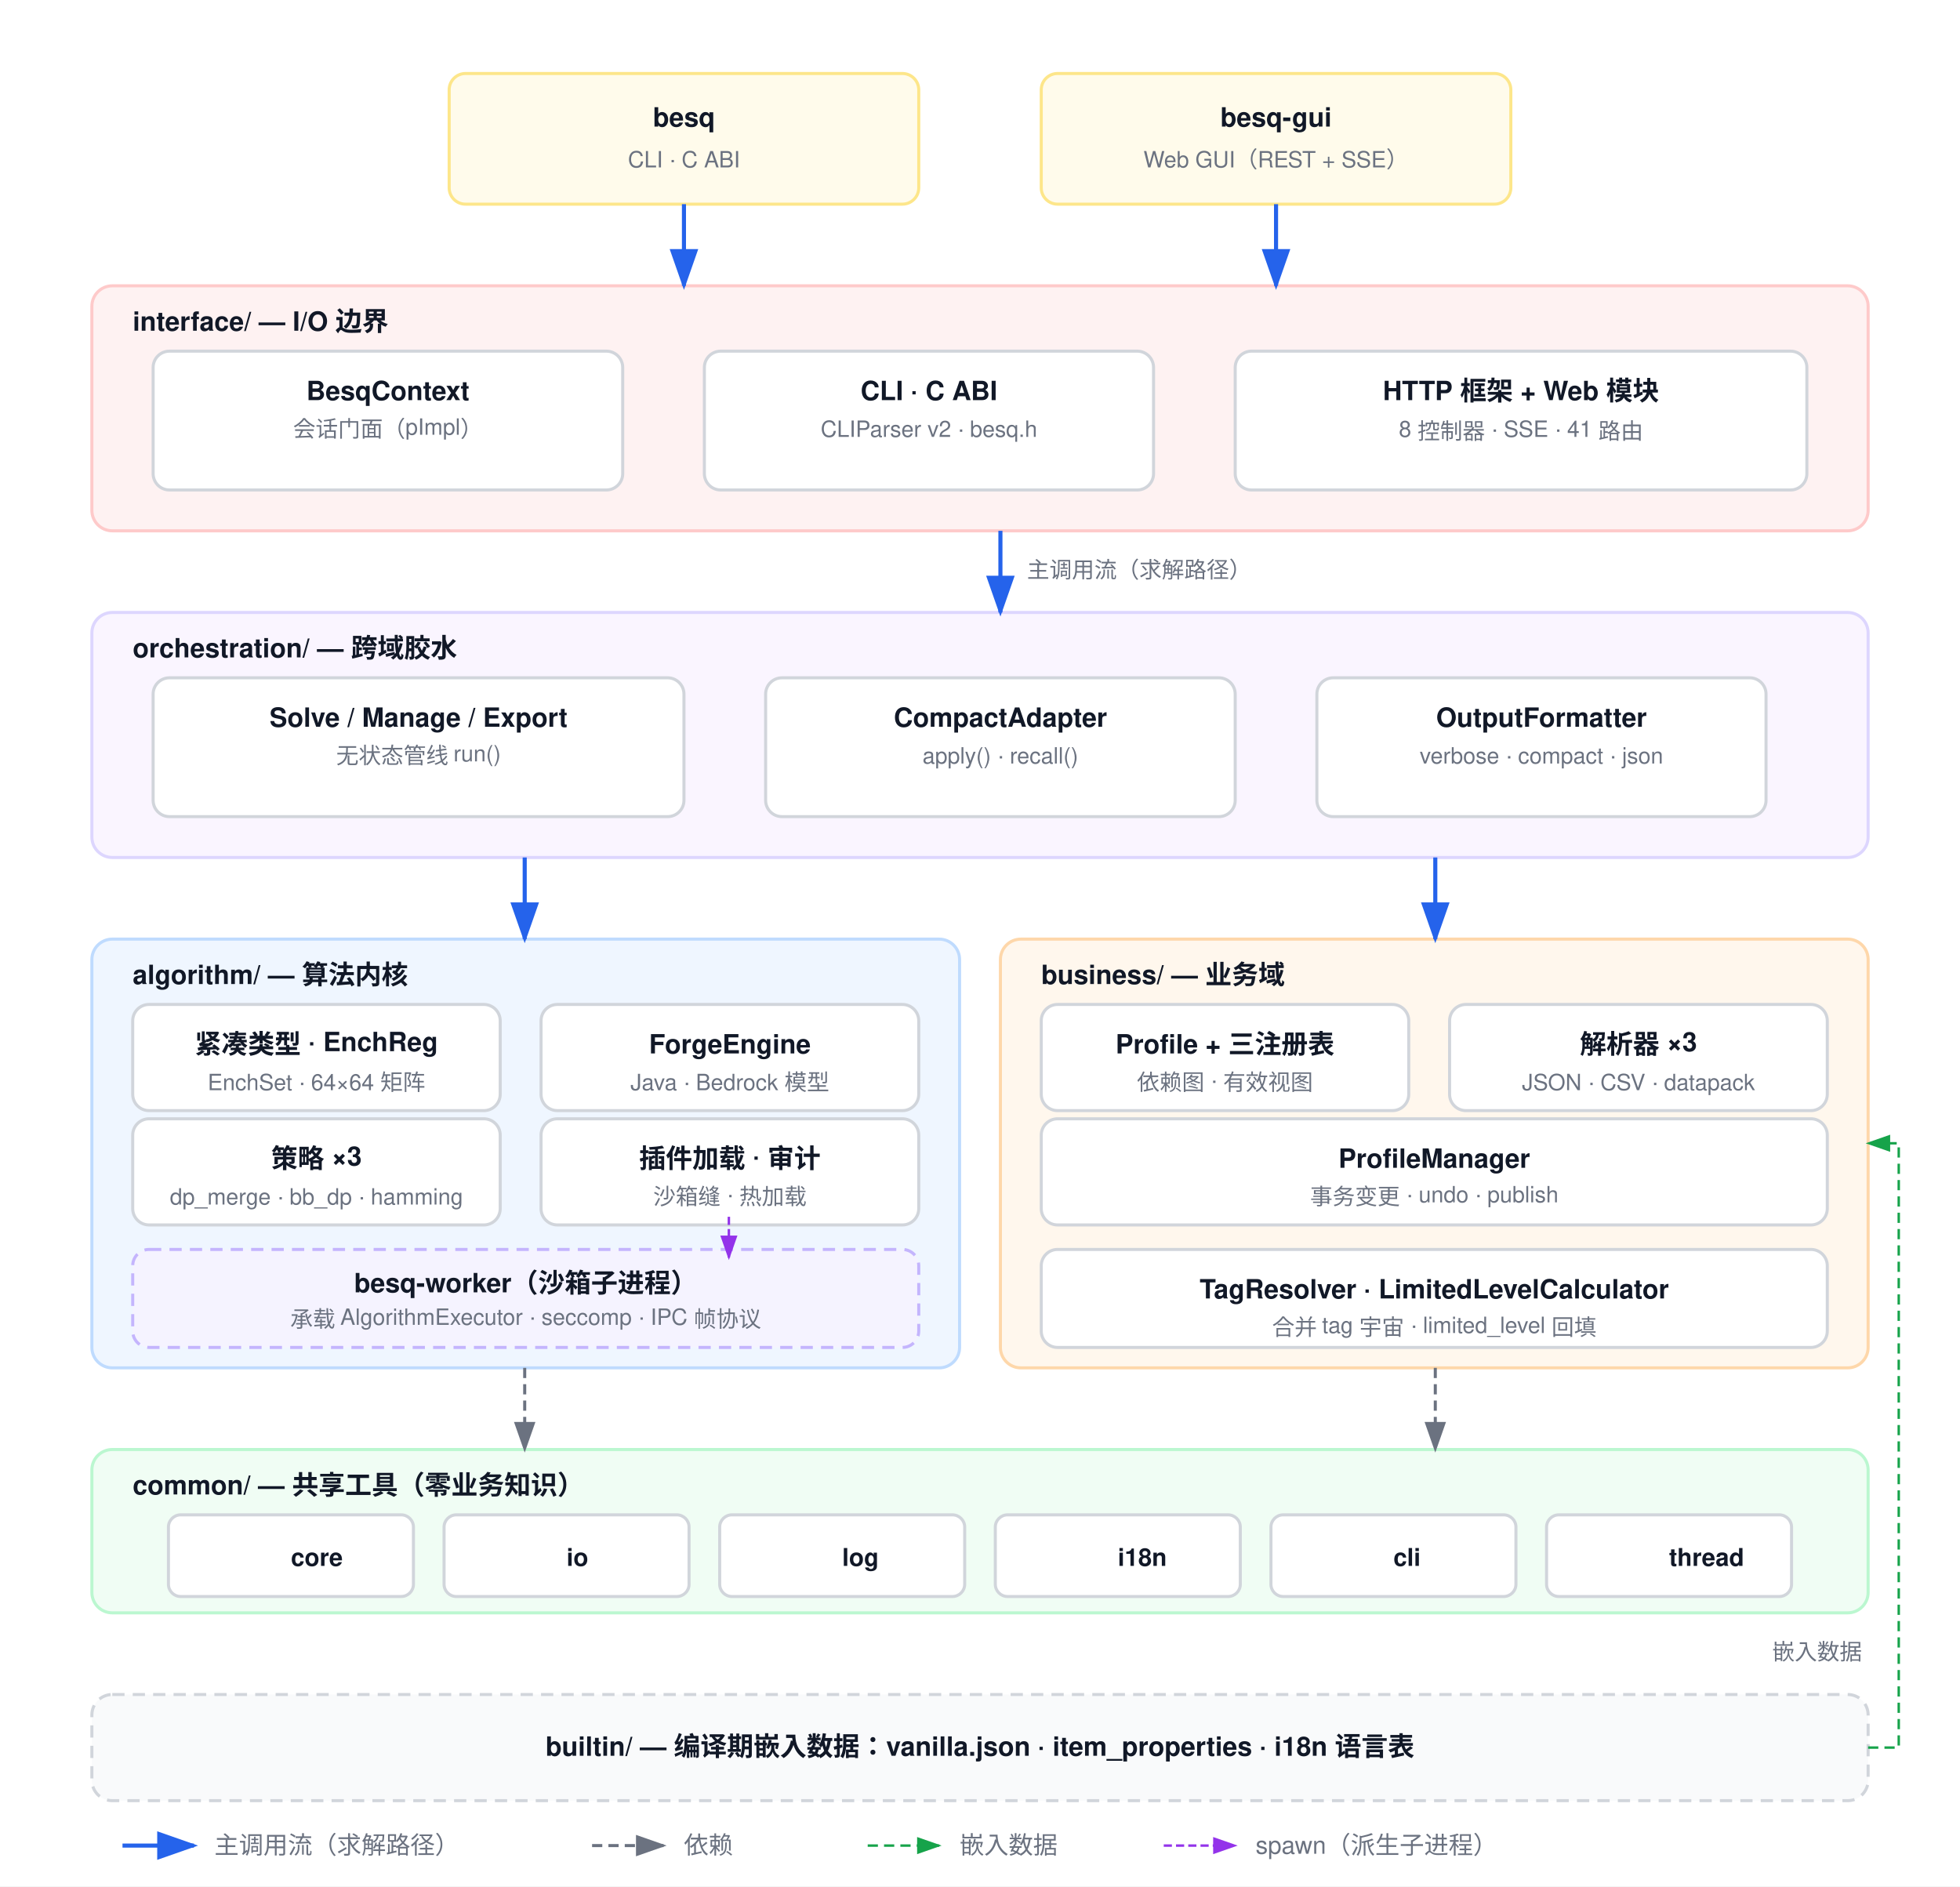
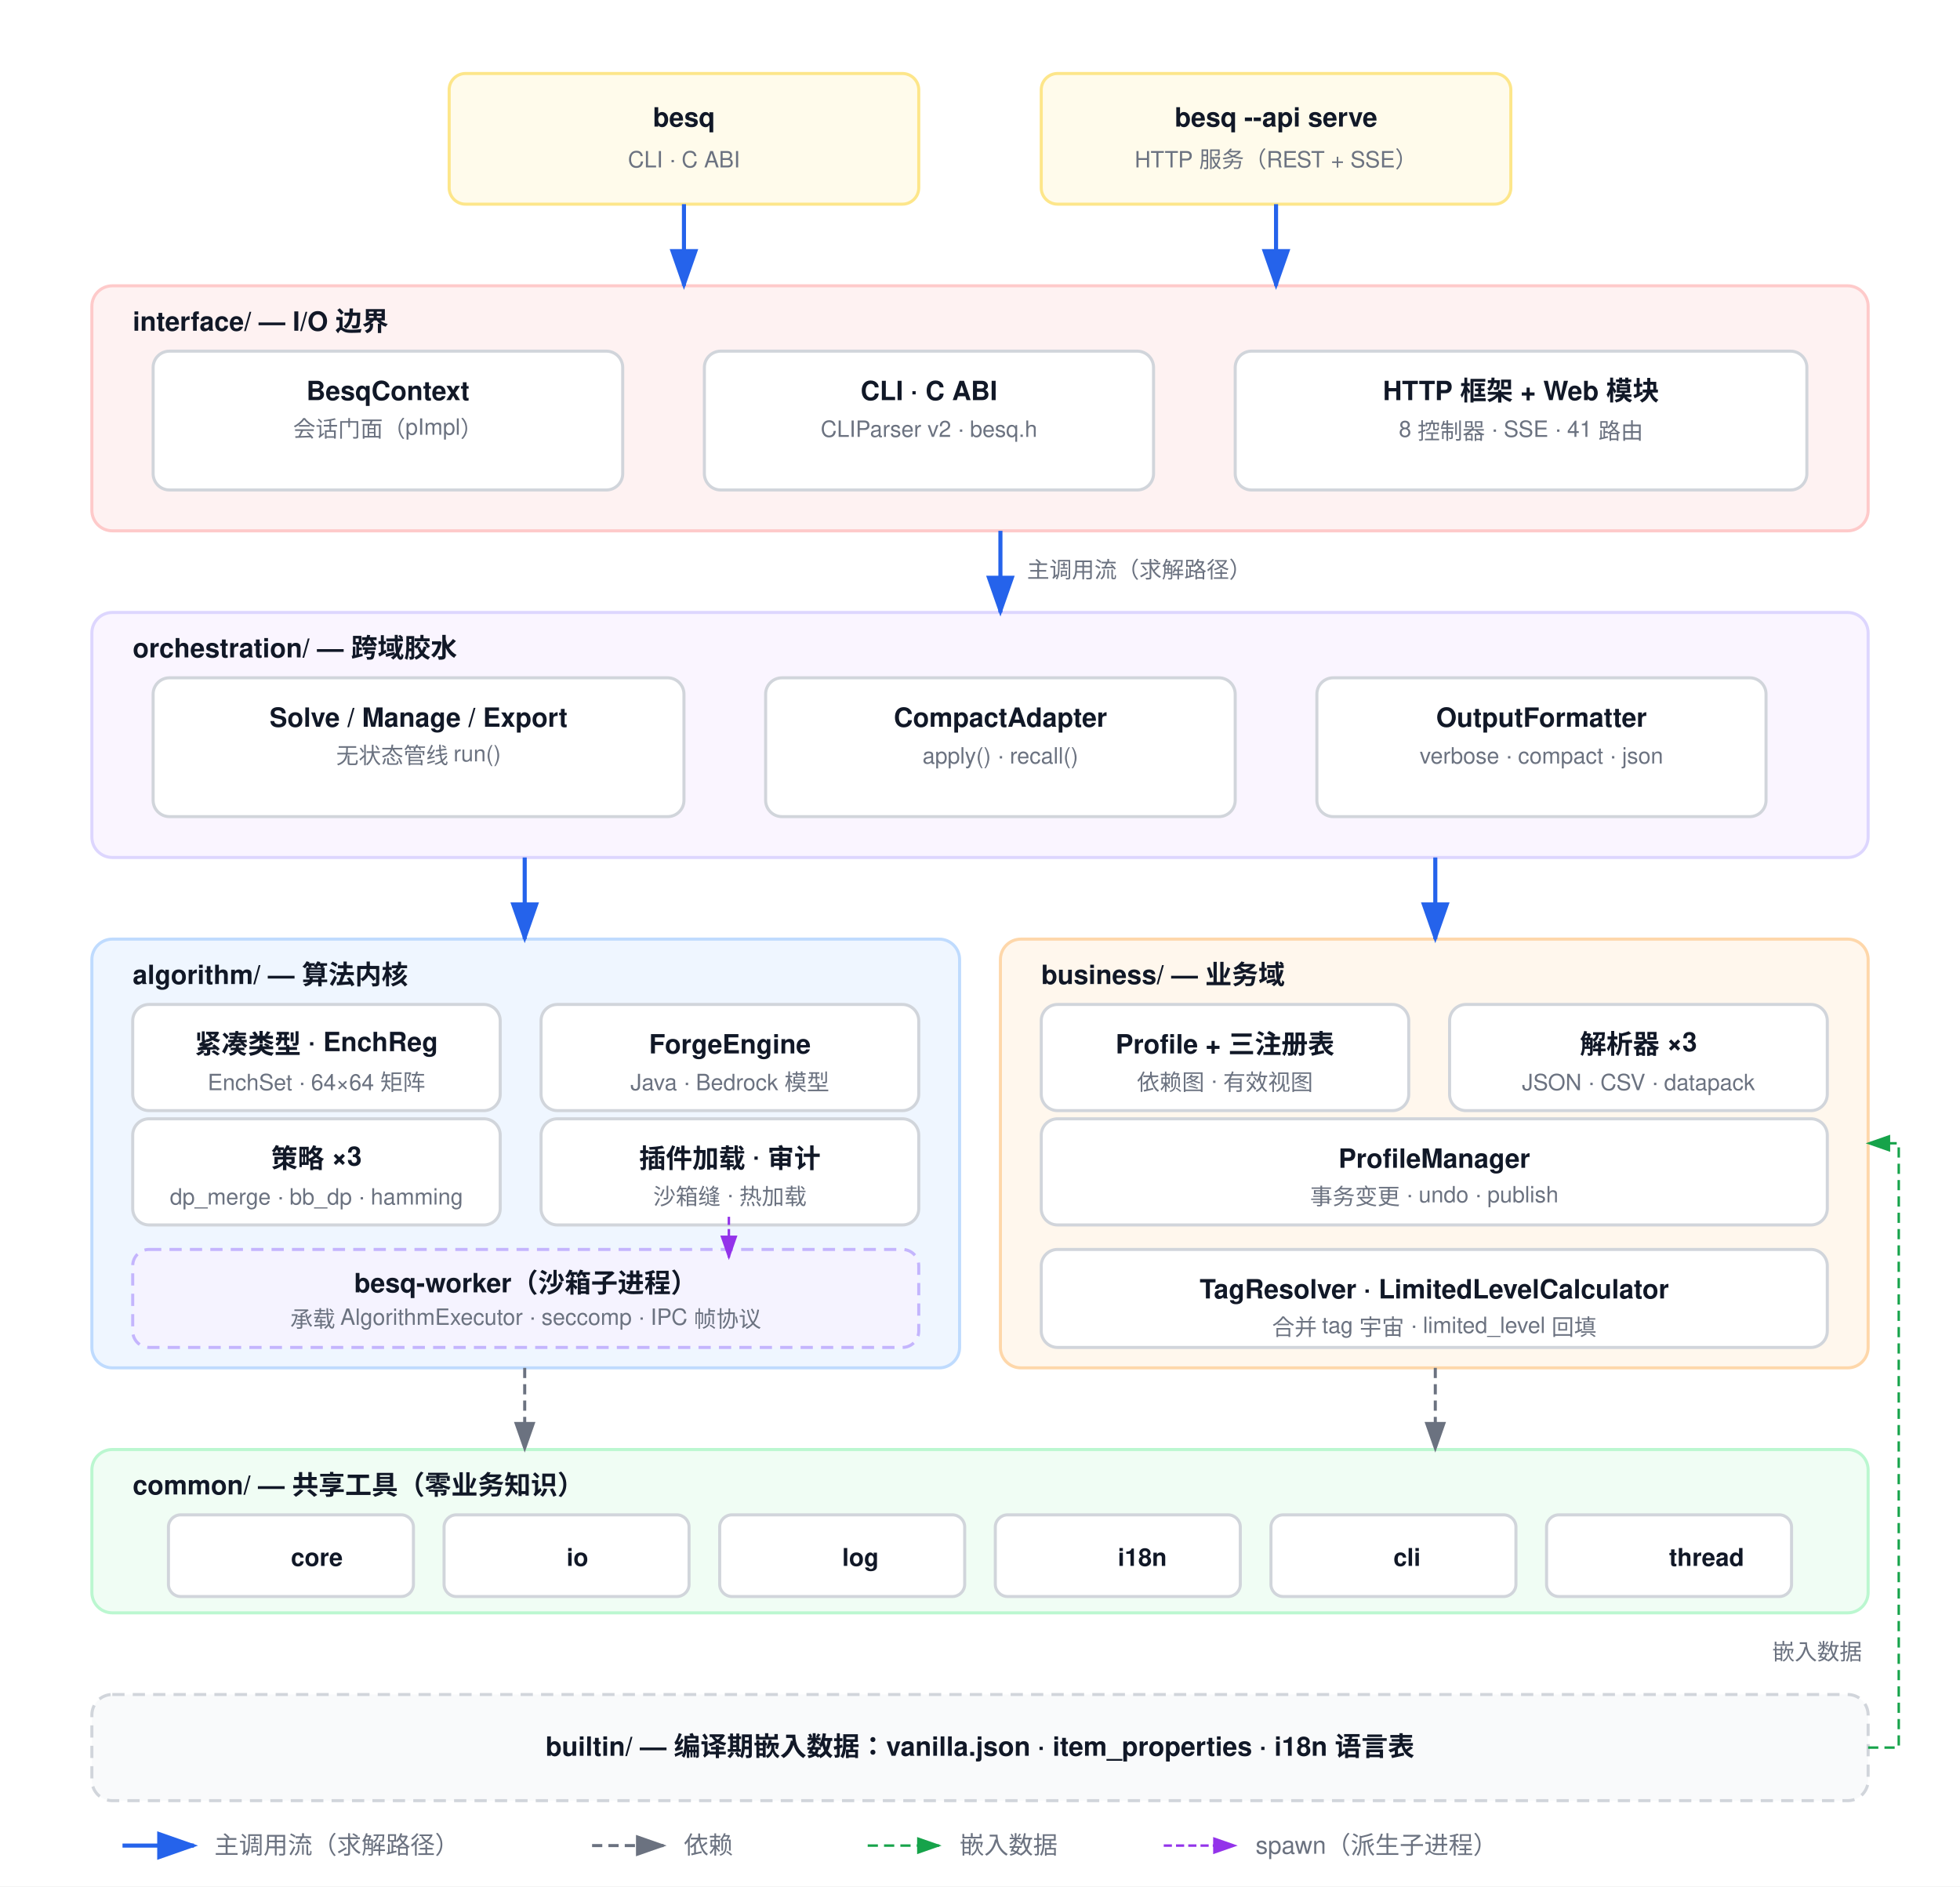
<svg xmlns="http://www.w3.org/2000/svg" viewBox="0 0 960 924">
  <style>
    text { font-family: 'Helvetica Neue', Helvetica, Arial, 'PingFang SC', 'Microsoft YaHei', sans-serif; }
    .ttl { font-size: 13px; font-weight: 600; fill: #111827; }
    .bl  { font-size: 13px; font-weight: 600; fill: #111827; text-anchor: middle; }
    .sb  { font-size: 11px; fill: #6b7280; text-anchor: middle; }
    .ct  { font-size: 12px; font-weight: 600; fill: #111827; }
    .leg { font-size: 12px; fill: #6b7280; }
  </style>
  <defs>
    <marker id="arr-b" markerWidth="10" markerHeight="7" refX="9" refY="3.5" orient="auto">
      <polygon points="0 0, 10 3.5, 0 7" fill="#2563eb" />
    </marker>
    <marker id="arr-g" markerWidth="10" markerHeight="7" refX="9" refY="3.5" orient="auto">
      <polygon points="0 0, 10 3.5, 0 7" fill="#6b7280" />
    </marker>
    <marker id="arr-e" markerWidth="10" markerHeight="7" refX="9" refY="3.5" orient="auto">
      <polygon points="0 0, 10 3.5, 0 7" fill="#16a34a" />
    </marker>
    <marker id="arr-p" markerWidth="10" markerHeight="7" refX="9" refY="3.5" orient="auto">
      <polygon points="0 0, 10 3.5, 0 7" fill="#9333ea" />
    </marker>
  </defs>
  <rect width="960" height="924" fill="#ffffff" />
  <rect x="220" y="36" width="230" height="64" rx="8" fill="#fffbeb" stroke="#fde68a" stroke-width="1.5" />
  <text x="335" y="62" class="bl" font-size="14px" font-weight="700">besq</text>
  <text x="335" y="82" class="sb">CLI · C ABI</text>
  <rect x="510" y="36" width="230" height="64" rx="8" fill="#fffbeb" stroke="#fde68a" stroke-width="1.5" />
-   <text x="625" y="62" class="bl" font-size="14px" font-weight="700">besq-gui</text>
-   <text x="625" y="82" class="sb">Web GUI（REST + SSE）</text>
+   <text x="625" y="62" class="bl" font-size="14px" font-weight="700">besq --api serve</text>
+   <text x="625" y="82" class="sb">HTTP 服务（REST + SSE）</text>
  <rect x="45" y="140" width="870" height="120" rx="10" fill="#fef2f2" stroke="#fecaca" stroke-width="1.5" />
  <text x="65" y="162" class="ttl">interface/ — I/O 边界</text>
  <rect x="75" y="172" width="230" height="68" rx="8" fill="#ffffff" stroke="#d1d5db" stroke-width="1.5" />
  <text x="190.0" y="196" class="bl">BesqContext</text>
  <text x="190.0" y="214" class="sb">会话门面（pImpl）</text>
  <rect x="345" y="172" width="220" height="68" rx="8" fill="#ffffff" stroke="#d1d5db" stroke-width="1.5" />
  <text x="455.0" y="196" class="bl">CLI · C ABI</text>
  <text x="455.0" y="214" class="sb">CLIParser v2 · besq.h</text>
  <rect x="605" y="172" width="280" height="68" rx="8" fill="#ffffff" stroke="#d1d5db" stroke-width="1.5" />
  <text x="745.0" y="196" class="bl">HTTP 框架 + Web 模块</text>
  <text x="745.0" y="214" class="sb">8 控制器 · SSE · 41 路由</text>
  <rect x="45" y="300" width="870" height="120" rx="10" fill="#faf5ff" stroke="#ddd6fe" stroke-width="1.5" />
  <text x="65" y="322" class="ttl">orchestration/ — 跨域胶水</text>
  <rect x="75" y="332" width="260" height="68" rx="8" fill="#ffffff" stroke="#d1d5db" stroke-width="1.5" />
  <text x="205.0" y="356" class="bl">Solve / Manage / Export</text>
  <text x="205.0" y="374" class="sb">无状态管线 run()</text>
  <rect x="375" y="332" width="230" height="68" rx="8" fill="#ffffff" stroke="#d1d5db" stroke-width="1.5" />
  <text x="490.0" y="356" class="bl">CompactAdapter</text>
  <text x="490.0" y="374" class="sb">apply() · recall()</text>
  <rect x="645" y="332" width="220" height="68" rx="8" fill="#ffffff" stroke="#d1d5db" stroke-width="1.5" />
  <text x="755.0" y="356" class="bl">OutputFormatter</text>
  <text x="755.0" y="374" class="sb">verbose · compact · json</text>
  <rect x="45" y="460" width="425" height="210" rx="10" fill="#eff6ff" stroke="#bfdbfe" stroke-width="1.5" />
  <text x="65" y="482" class="ttl">algorithm/ — 算法内核</text>
  <rect x="65" y="492" width="180" height="52" rx="8" fill="#ffffff" stroke="#d1d5db" stroke-width="1.5" />
  <text x="155.0" y="516" class="bl">紧凑类型 · EnchReg</text>
  <text x="155.0" y="534" class="sb">EnchSet · 64×64 矩阵</text>
  <rect x="265" y="492" width="185" height="52" rx="8" fill="#ffffff" stroke="#d1d5db" stroke-width="1.5" />
  <text x="357.5" y="516" class="bl">ForgeEngine</text>
  <text x="357.5" y="534" class="sb">Java · Bedrock 模型</text>
  <rect x="65" y="548" width="180" height="52" rx="8" fill="#ffffff" stroke="#d1d5db" stroke-width="1.5" />
  <text x="155.0" y="572" class="bl">策略 ×3</text>
  <text x="155.0" y="590" class="sb">dp_merge · bb_dp · hamming</text>
  <rect x="265" y="548" width="185" height="52" rx="8" fill="#ffffff" stroke="#d1d5db" stroke-width="1.5" />
  <text x="357.5" y="572" class="bl">插件加载 · 审计</text>
  <text x="357.5" y="590" class="sb">沙箱缝 · 热加载</text>
  <rect x="65" y="612" width="385" height="48" rx="8" fill="#f5f3ff" stroke="#c4b5fd" stroke-width="1.5" stroke-dasharray="6 4" />
  <text x="257.5" y="633" class="bl" font-size="12.5px">besq-worker（沙箱子进程）</text>
  <text x="257.5" y="650" class="sb">承载 AlgorithmExecutor · seccomp · IPC 帧协议</text>
  <rect x="490" y="460" width="425" height="210" rx="10" fill="#fff7ed" stroke="#fed7aa" stroke-width="1.5" />
  <text x="510" y="482" class="ttl">business/ — 业务域</text>
  <rect x="510" y="492" width="180" height="52" rx="8" fill="#ffffff" stroke="#d1d5db" stroke-width="1.5" />
  <text x="600.0" y="516" class="bl">Profile + 三注册表</text>
  <text x="600.0" y="534" class="sb">依赖图 · 有效视图</text>
  <rect x="710" y="492" width="185" height="52" rx="8" fill="#ffffff" stroke="#d1d5db" stroke-width="1.5" />
  <text x="802.5" y="516" class="bl">解析器 ×3</text>
  <text x="802.5" y="534" class="sb">JSON · CSV · datapack</text>
  <rect x="510" y="548" width="385" height="52" rx="8" fill="#ffffff" stroke="#d1d5db" stroke-width="1.5" />
  <text x="702.5" y="572" class="bl">ProfileManager</text>
  <text x="702.5" y="590" class="sb">事务变更 · undo · publish</text>
  <rect x="510" y="612" width="385" height="48" rx="8" fill="#ffffff" stroke="#d1d5db" stroke-width="1.5" />
  <text x="702.5" y="636" class="bl">TagResolver · LimitedLevelCalculator</text>
  <text x="702.5" y="654" class="sb">合并 tag 宇宙 · limited_level 回填</text>
  <rect x="45" y="710" width="870" height="80" rx="10" fill="#f0fdf4" stroke="#bbf7d0" stroke-width="1.5" />
  <text x="65" y="732" class="ttl">common/ — 共享工具（零业务知识）</text>
  <rect x="82.5" y="742" width="120" height="40" rx="6" fill="#ffffff" stroke="#d1d5db" stroke-width="1.5" />
  <text x="142.5" y="767" class="ct">core</text>
  <rect x="217.5" y="742" width="120" height="40" rx="6" fill="#ffffff" stroke="#d1d5db" stroke-width="1.5" />
  <text x="277.5" y="767" class="ct">io</text>
  <rect x="352.5" y="742" width="120" height="40" rx="6" fill="#ffffff" stroke="#d1d5db" stroke-width="1.5" />
  <text x="412.5" y="767" class="ct">log</text>
  <rect x="487.5" y="742" width="120" height="40" rx="6" fill="#ffffff" stroke="#d1d5db" stroke-width="1.5" />
  <text x="547.5" y="767" class="ct">i18n</text>
  <rect x="622.5" y="742" width="120" height="40" rx="6" fill="#ffffff" stroke="#d1d5db" stroke-width="1.5" />
  <text x="682.5" y="767" class="ct">cli</text>
  <rect x="757.5" y="742" width="120" height="40" rx="6" fill="#ffffff" stroke="#d1d5db" stroke-width="1.5" />
  <text x="817.5" y="767" class="ct">thread</text>
  <rect x="45" y="830" width="870" height="52" rx="10" fill="#f9fafb" stroke="#d1d5db" stroke-width="1.5" stroke-dasharray="6 4" />
  <text x="480" y="860" class="bl" font-size="12px">builtin/ — 编译期嵌入数据：vanilla.json · item_properties · i18n 语言表</text>
  <line x1="335" y1="100" x2="335" y2="140" stroke="#2563eb" stroke-width="2" marker-end="url(#arr-b)" />
  <line x1="625" y1="100" x2="625" y2="140" stroke="#2563eb" stroke-width="2" marker-end="url(#arr-b)" />
  <line x1="490" y1="260" x2="490" y2="300" stroke="#2563eb" stroke-width="2" marker-end="url(#arr-b)" />
  <rect x="502" y="270" width="150" height="18" rx="4" fill="#ffffff" opacity="0.95" />
  <text x="558" y="283" class="sb" fill="#2563eb" font-size="12px">主调用流（求解路径）</text>
  <line x1="257" y1="420" x2="257" y2="460" stroke="#2563eb" stroke-width="2" marker-end="url(#arr-b)" />
  <line x1="703" y1="420" x2="703" y2="460" stroke="#2563eb" stroke-width="2" marker-end="url(#arr-b)" />
  <line x1="257" y1="670" x2="257" y2="710" stroke="#6b7280" stroke-width="1.5" stroke-dasharray="5 3" marker-end="url(#arr-g)" />
  <line x1="703" y1="670" x2="703" y2="710" stroke="#6b7280" stroke-width="1.5" stroke-dasharray="5 3" marker-end="url(#arr-g)" />
  <line x1="357" y1="596" x2="357" y2="616" stroke="#9333ea" stroke-width="1.2" stroke-dasharray="4 2" marker-end="url(#arr-p)" />
  <path d="M915 856 L930 856 L930 560 L915 560" fill="none" stroke="#16a34a" stroke-width="1.2" stroke-dasharray="5 3" marker-end="url(#arr-e)" />
  <rect x="858" y="800" width="56" height="18" rx="4" fill="#ffffff" opacity="0.95" />
  <text x="890" y="813" class="sb" fill="#16a34a" font-size="12px">嵌入数据</text>
  <line x1="60" y1="904" x2="95" y2="904" stroke="#2563eb" stroke-width="2" marker-end="url(#arr-b)" />
  <text x="105" y="908" class="leg">主调用流（求解路径）</text>
  <line x1="290" y1="904" x2="325" y2="904" stroke="#6b7280" stroke-width="1.5" stroke-dasharray="5 3" marker-end="url(#arr-g)" />
  <text x="335" y="908" class="leg">依赖</text>
  <line x1="425" y1="904" x2="460" y2="904" stroke="#16a34a" stroke-width="1.2" stroke-dasharray="5 3" marker-end="url(#arr-e)" />
  <text x="470" y="908" class="leg">嵌入数据</text>
  <line x1="570" y1="904" x2="605" y2="904" stroke="#9333ea" stroke-width="1.2" stroke-dasharray="4 2" marker-end="url(#arr-p)" />
  <text x="615" y="908" class="leg">spawn（派生子进程）</text>
</svg>
